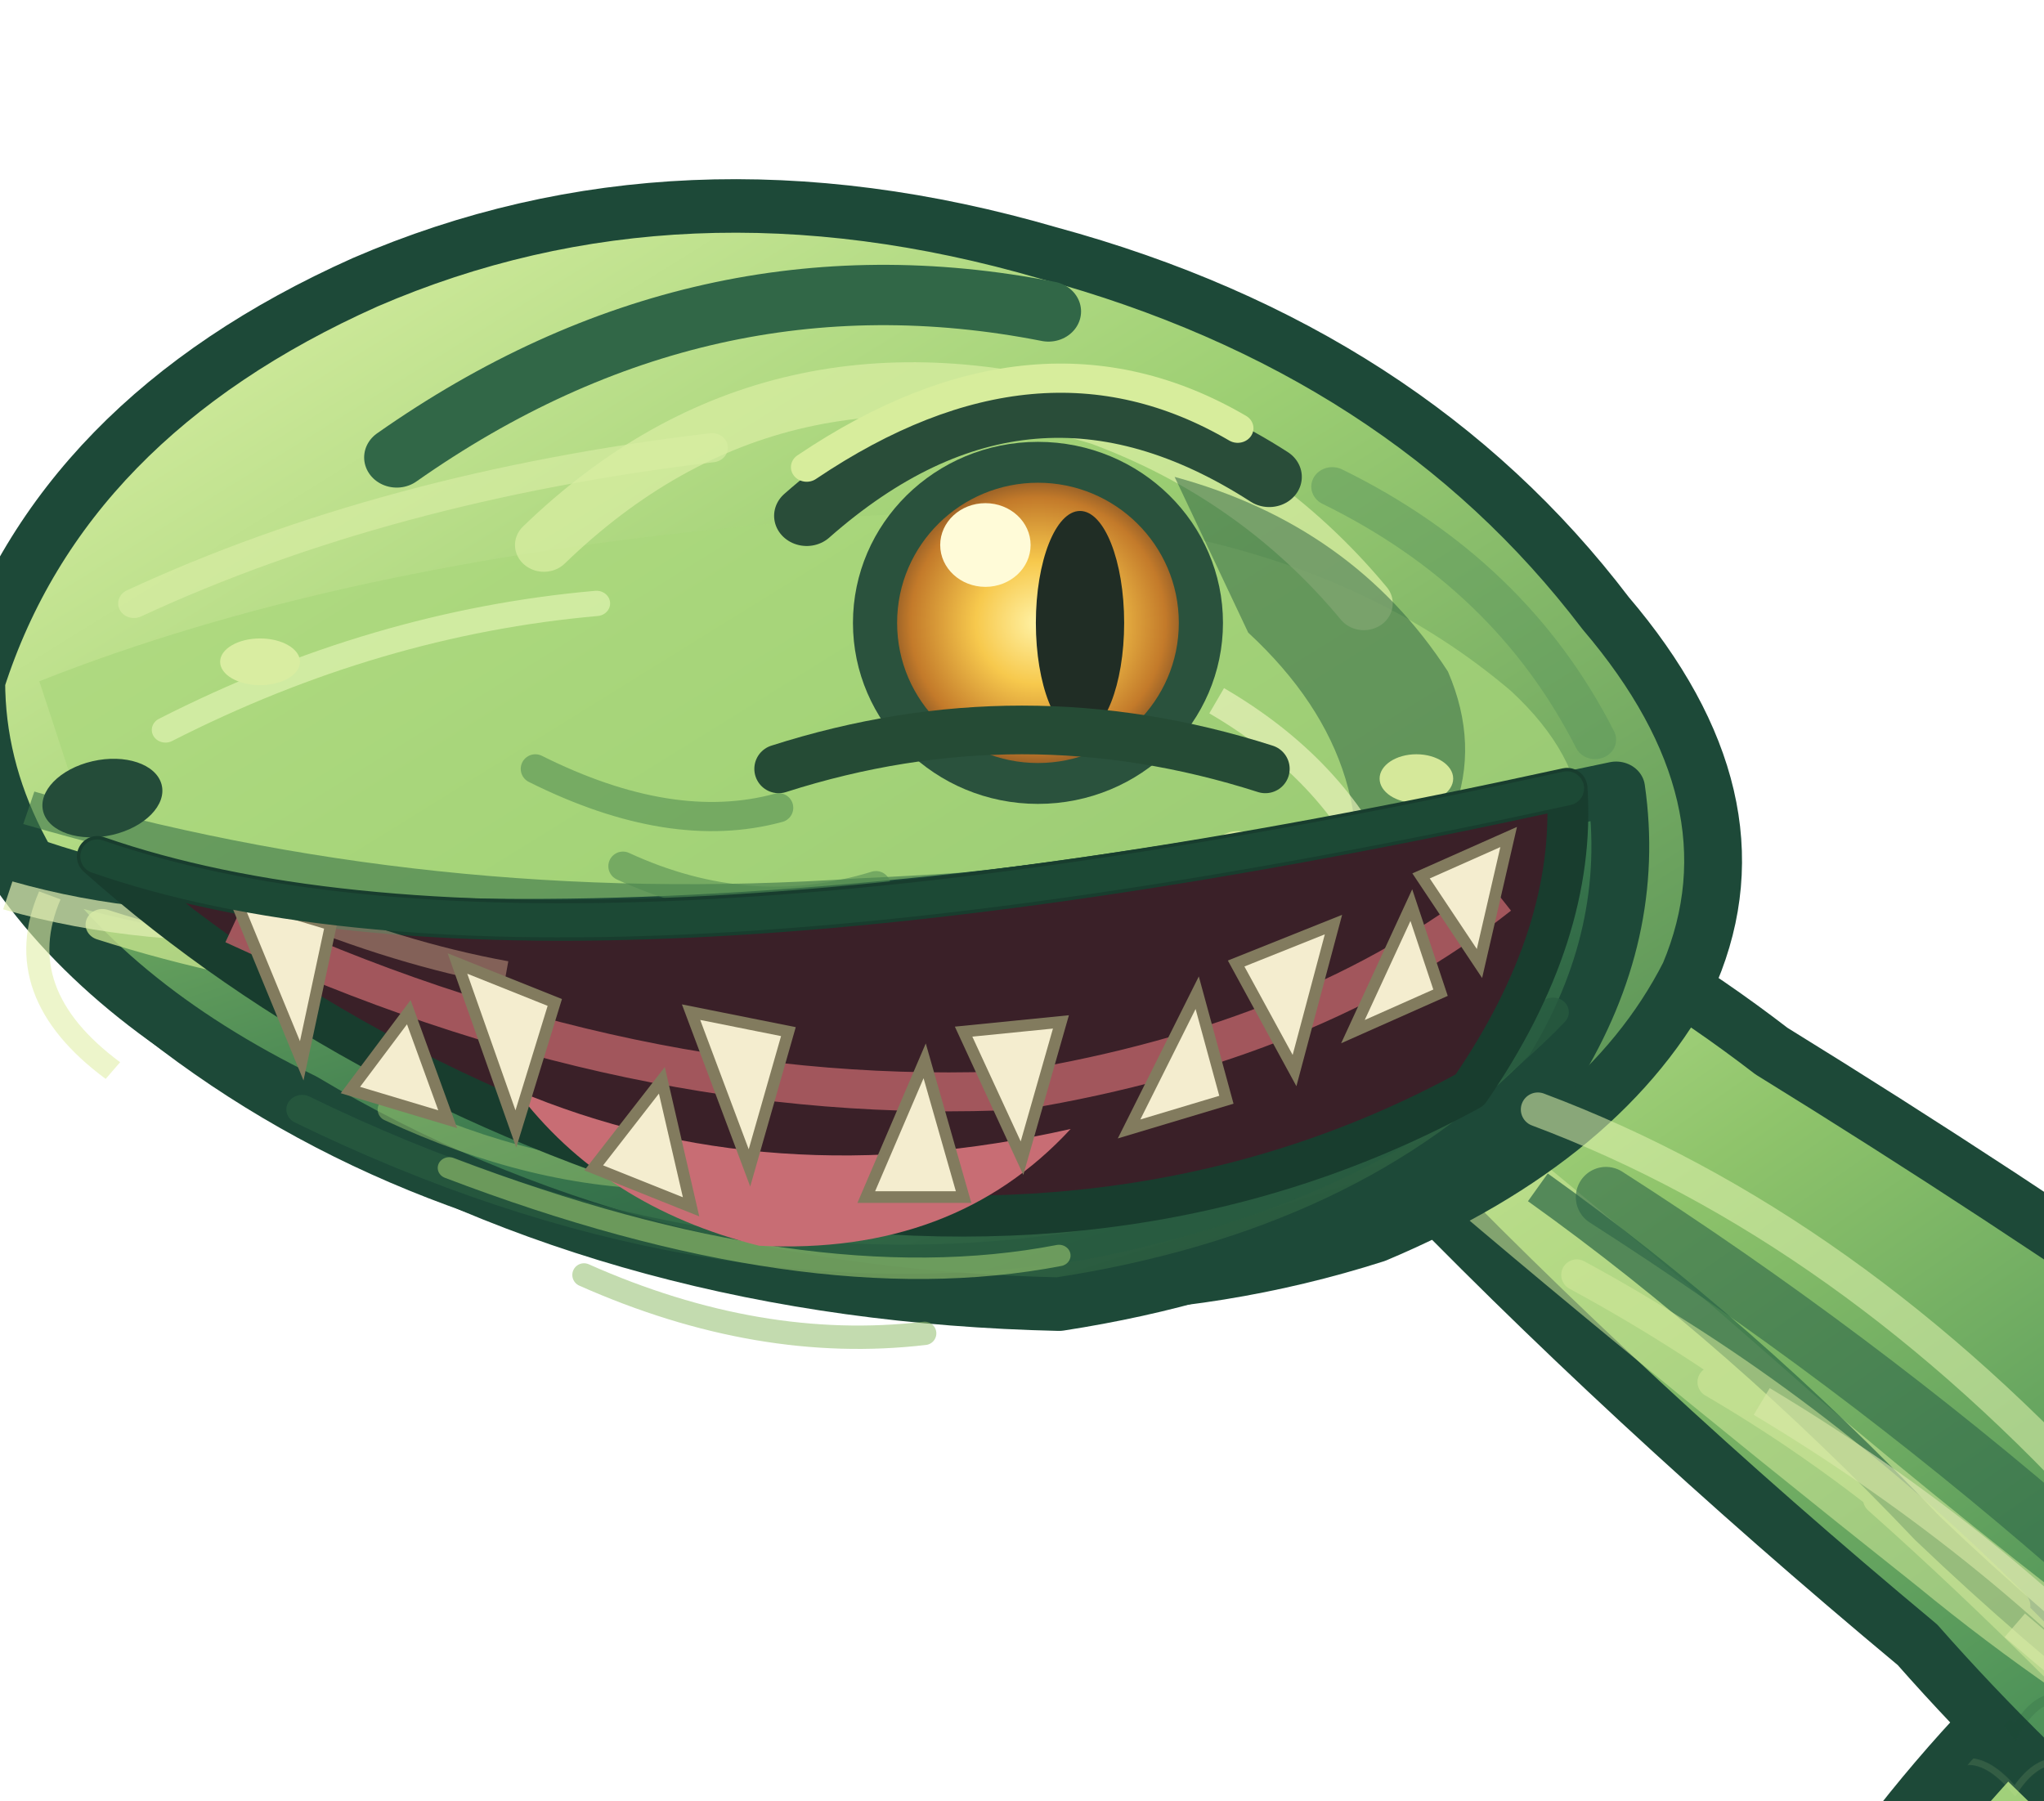
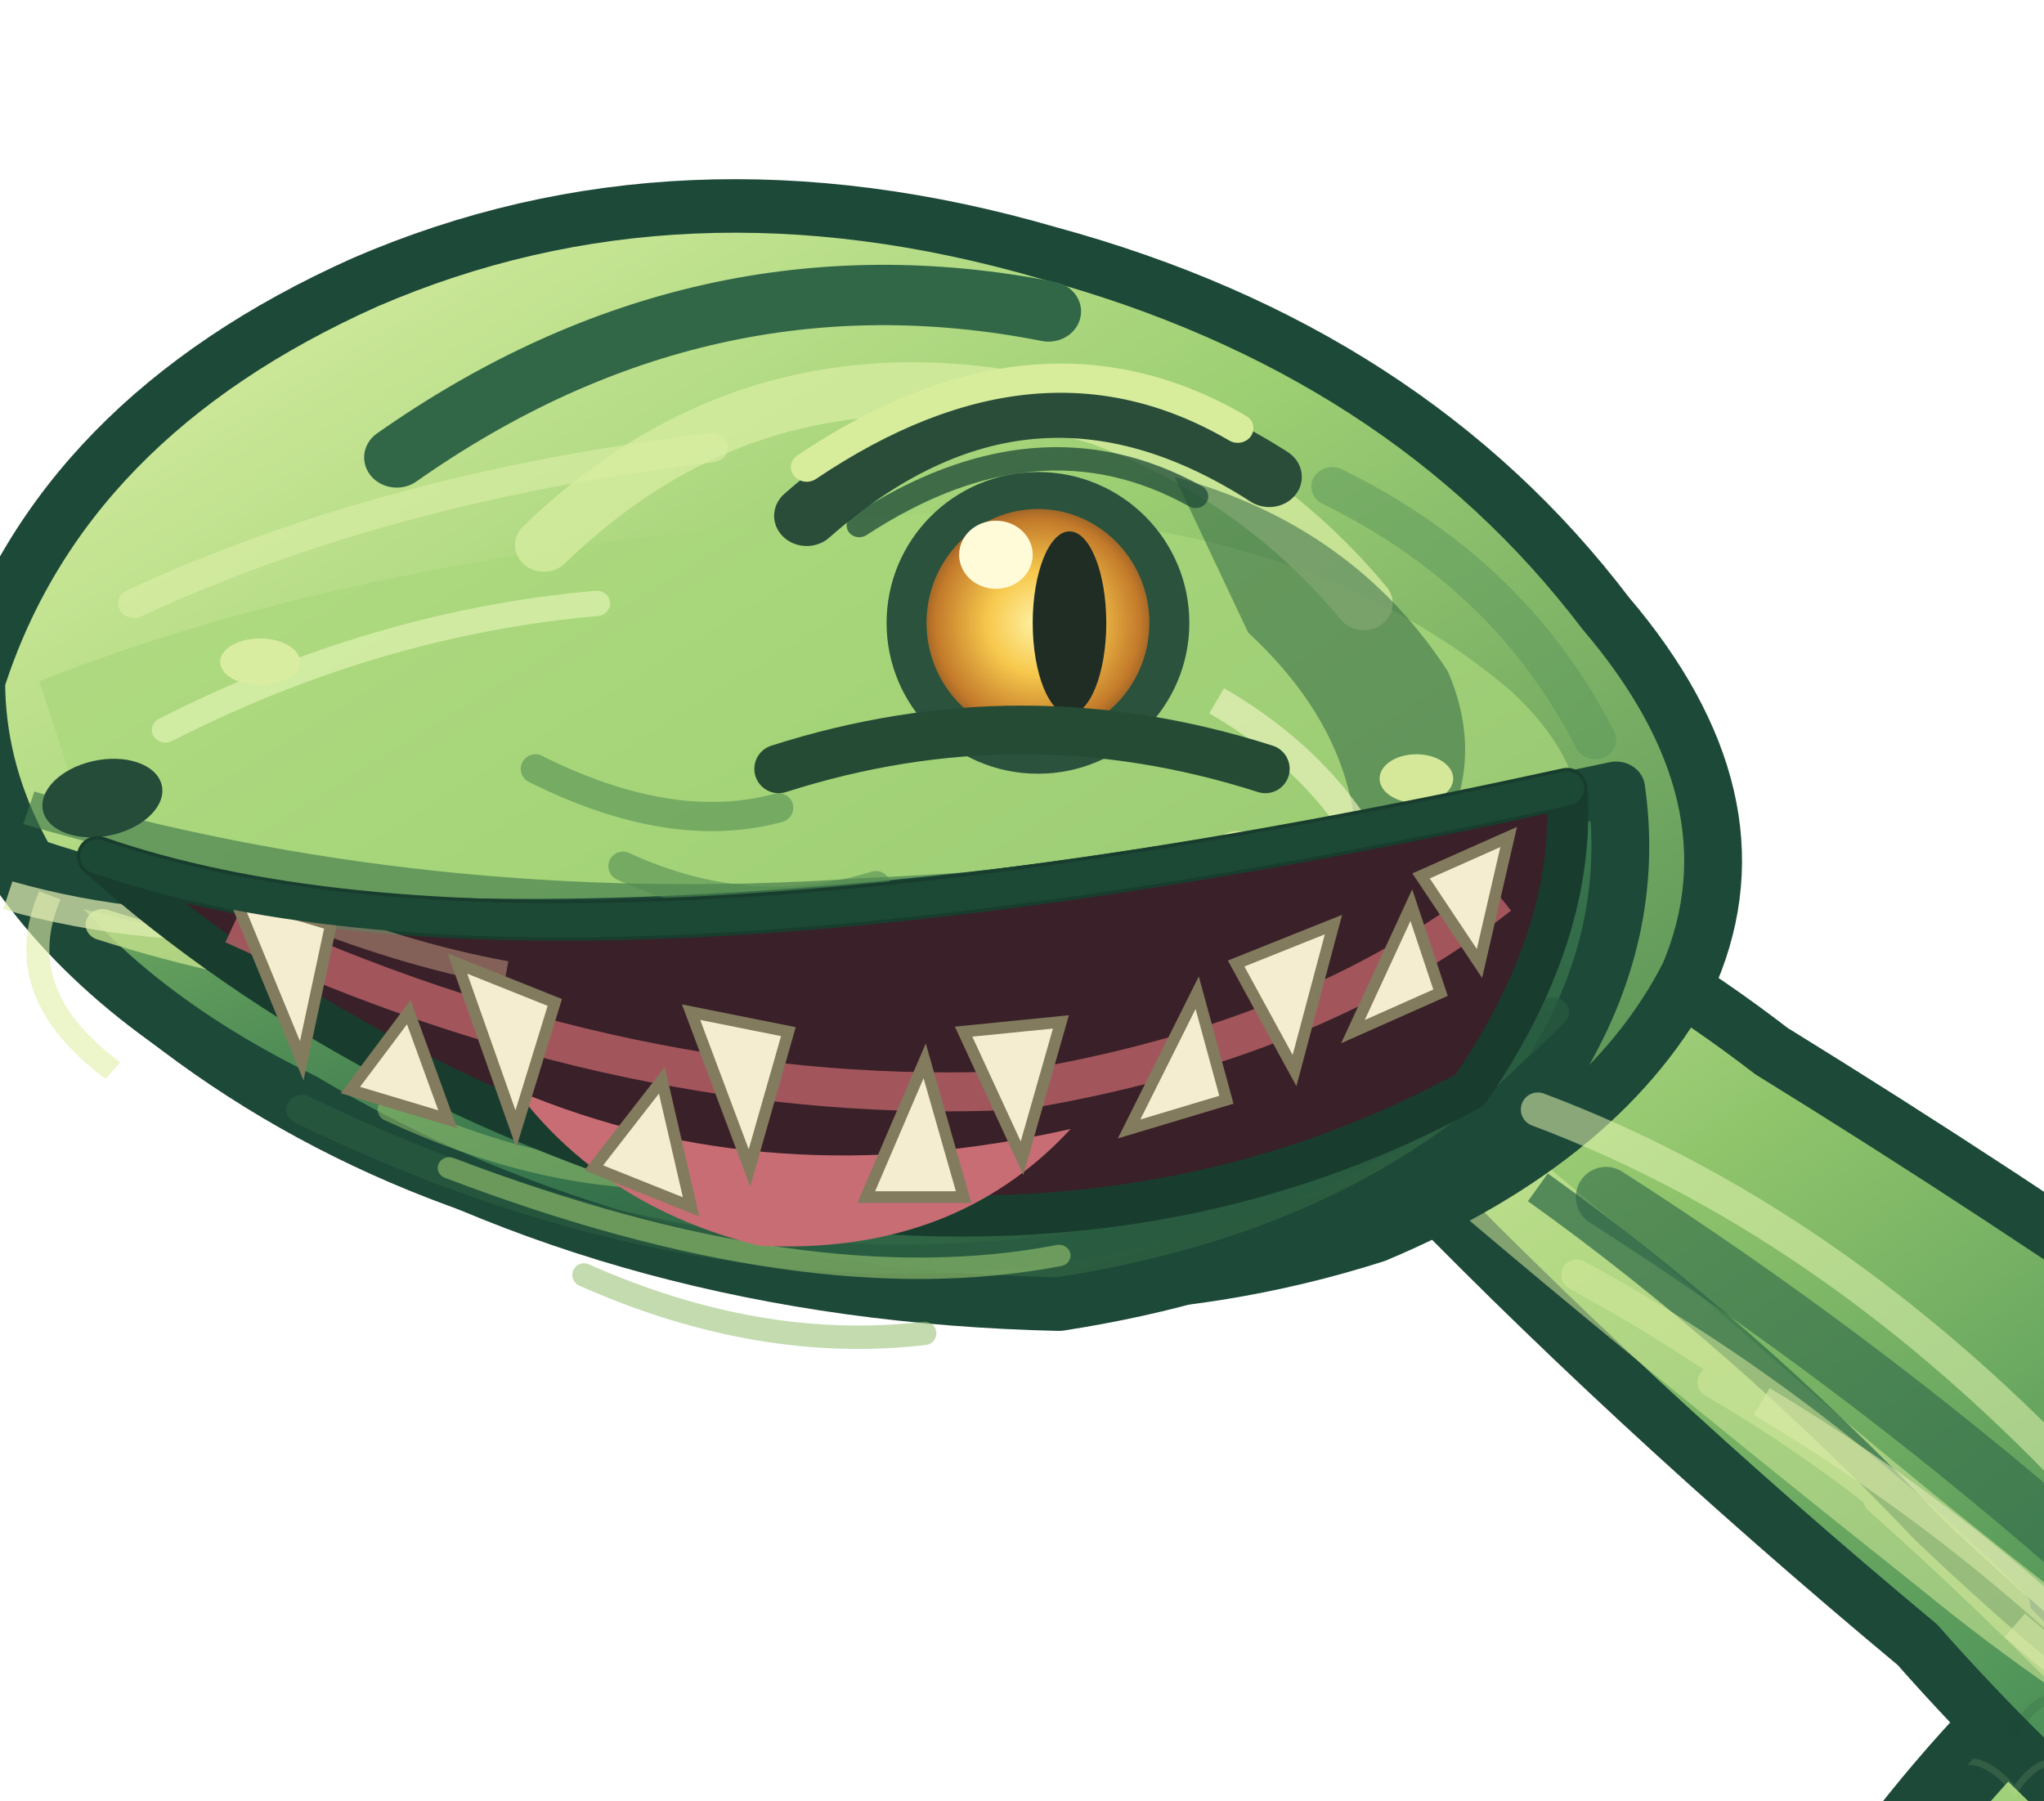
<svg xmlns="http://www.w3.org/2000/svg" viewBox="140 95 210 185" role="img" aria-label="Coelo, expresión de rugido">
  <svg x="0" y="0" width="1000" height="620" viewBox="0 0 1000 620">
    <defs>
      <linearGradient id="hide" x1="0" y1="0" x2=".8" y2="1">
        <stop stop-color="#c8e99a" />
        <stop offset=".28" stop-color="#8fc46b" />
        <stop offset=".62" stop-color="#4f9359" />
        <stop offset="1" stop-color="#245440" />
      </linearGradient>
      <linearGradient id="hideDark" x1="0" y1="0" x2="1" y2="1">
        <stop stop-color="#7eb766" />
        <stop offset=".52" stop-color="#39784e" />
        <stop offset="1" stop-color="#204735" />
      </linearGradient>
      <linearGradient id="belly" x1="0" y1="0" x2=".3" y2="1">
        <stop stop-color="#f1e6bb" />
        <stop offset=".55" stop-color="#c9c58f" />
        <stop offset="1" stop-color="#8f9b68" />
      </linearGradient>
      <linearGradient id="face" x1="0" y1="0" x2="1" y2="1">
        <stop stop-color="#e2f4aa" />
        <stop offset=".45" stop-color="#9dcf73" />
        <stop offset="1" stop-color="#4d8752" />
      </linearGradient>
      <linearGradient id="claw" x1="0" y1="0" x2="0" y2="1">
        <stop stop-color="#f2e9ce" />
        <stop offset="1" stop-color="#a8a17f" />
      </linearGradient>
      <radialGradient id="amber">
        <stop stop-color="#fff2a5" />
        <stop offset=".38" stop-color="#f7c94d" />
        <stop offset=".78" stop-color="#c37a2a" />
        <stop offset="1" stop-color="#694525" />
      </radialGradient>
      <filter id="shadow" x="-20%" y="-30%" width="140%" height="170%">
        <feGaussianBlur stdDeviation="13" />
      </filter>
      <clipPath id="bodyClip">
        <path d="M335 285 Q374 234 448 226 Q537 207 626 258 Q671 286 681 336 Q676 386 628 408 Q554 439 460 410 Q389 391 346 352Z" />
      </clipPath>
      <pattern id="scaleTexture" width="18" height="14" patternUnits="userSpaceOnUse">
        <path d="M-4 7 Q0 0 5 7 Q9 0 14 7 Q18 1 22 7" fill="none" stroke="#174a34" stroke-width="1" opacity=".26" />
        <path d="M-4 13 Q0 7 5 13 Q9 7 14 13 Q18 7 22 13" fill="none" stroke="#d4e99b" stroke-width=".7" opacity=".2" />
      </pattern>
      <clipPath id="coeloTailClip">
        <path d="M614 321 Q702 295 773 279 Q849 257 958 246 Q930 276 885 298 Q800 343 714 362 Q654 371 611 363Z" />
      </clipPath>
    </defs>
    <ellipse cx="535" cy="555" rx="370" ry="24" fill="#192b28" opacity=".22" filter="url(#shadow)" />
    <path d="M593 356 Q650 354 676 393 Q693 428 678 463 L719 515 Q728 530 713 537 L685 536 Q662 506 637 481 Q608 464 611 432 L562 410Z" fill="url(#hideDark)" stroke="#1d4938" stroke-width="5.5" stroke-linejoin="round" />
    <path d="M646 389 Q675 405 666 441 L645 465 Q630 447 628 424Z" fill="#8abd68" opacity=".48" />
    <path d="M678 458 Q695 474 708 501 L694 518 L661 490Z" fill="#2e6648" opacity=".9" />
    <path d="M685 522 Q702 516 724 522 L754 537 Q763 547 747 553 L683 557 Q666 552 674 539Z" fill="url(#hideDark)" stroke="#1d4938" stroke-width="5.5" />
    <path d="M712 534 L746 542 M700 544 L737 550" stroke="#b2d384" stroke-width="3" opacity=".6" />
    <path d="M738 540 Q750 537 759 542 L768 550 Q759 558 744 555Z" fill="url(#claw)" stroke="#756f55" stroke-width="3" />
    <path d="M614 321 Q702 295 773 279 Q849 257 958 246 Q930 276 885 298 Q800 343 714 362 Q654 371 611 363Z" fill="url(#hideDark)" stroke="#1d4938" stroke-width="7.7" stroke-linejoin="round" />
    <path d="M645 329 Q755 299 845 283 Q904 269 948 253 Q907 291 849 312 Q741 355 657 356Z" fill="url(#hide)" opacity=".82" />
    <path d="M699 330 Q796 305 887 282" fill="none" stroke="#c1e28b" stroke-width="5.5" stroke-linecap="round" opacity=".65" />
    <path d="M731 344 Q812 319 887 295" fill="none" stroke="#24533c" stroke-width="3.5" stroke-linecap="round" opacity=".65" />
    <path d="M771 293 Q790 322 795 340 M816 279 Q835 302 841 322 M862 265 Q881 285 885 301 M902 256 Q917 270 921 283" fill="none" stroke="#2c6847" stroke-width="4.8" stroke-linecap="round" opacity=".8" />
    <g fill="#d4e99b" stroke="#386b46" stroke-width="2">
      <ellipse cx="746" cy="303" rx="5" ry="8" transform="rotate(22 746 303)" />
      <ellipse cx="785" cy="292" rx="4" ry="7" transform="rotate(20 785 292)" />
      <ellipse cx="827" cy="280" rx="3.5" ry="6" transform="rotate(18 827 280)" />
      <ellipse cx="872" cy="267" rx="3" ry="5" transform="rotate(14 872 267)" />
    </g>
    <path d="M514 354 Q566 339 592 375 Q608 406 579 439 L543 481 Q533 508 538 527 Q540 543 523 548 L490 544 Q476 533 487 513 L499 463 Q491 428 472 408Z" fill="url(#hide)" stroke="#1d4938" stroke-width="7.7" stroke-linejoin="round" />
    <path d="M512 376 Q551 362 576 390 Q575 421 545 441 Q512 438 500 412Z" fill="#c0df8b" opacity=".47" />
    <path d="M501 458 Q525 467 550 455 L532 501 Q514 511 491 496Z" fill="#38794d" opacity=".7" />
    <path d="M489 526 Q516 532 539 523 L568 544 Q574 558 553 565 L480 567 Q461 561 470 546Z" fill="url(#hideDark)" stroke="#1d4938" stroke-width="5.5" />
    <path d="M476 552 Q518 560 565 548" fill="none" stroke="#a8ce78" stroke-width="3.5" opacity=".6" />
    <g fill="url(#claw)" stroke="#746e53" stroke-width="3">
      <path d="M481 552 Q464 542 453 551 Q465 565 486 562Z" />
      <path d="M505 559 Q491 551 480 562 Q491 575 510 568Z" />
      <path d="M535 558 Q526 550 516 563 Q528 575 544 567Z" />
    </g>
    <path d="M335 285 Q374 234 448 226 Q537 207 626 258 Q671 286 681 336 Q676 386 628 408 Q554 439 460 410 Q389 391 346 352Z" fill="url(#hide)" stroke="#1d4938" stroke-width="8.5" stroke-linejoin="round" />
    <path d="M382 342 Q423 355 482 359 Q548 364 630 340 Q656 336 664 351 Q644 391 586 405 Q497 421 423 390 Q392 369 382 342Z" fill="url(#belly)" stroke="#597451" stroke-width="3.5" />
    <path d="M411 375 Q476 398 538 397 M428 389 Q483 412 533 411 M552 391 Q597 390 624 371" fill="none" stroke="#8f996d" stroke-width="3" opacity=".7" />
    <path d="M386 288 Q427 244 494 251 Q532 259 548 291 Q518 325 467 334 Q416 330 382 310Z" fill="#a9d77b" opacity=".45" />
    <path d="M444 257 Q472 269 488 297 M489 257 Q525 270 541 299 M397 318 Q429 341 462 344" fill="none" stroke="#d1e99c" stroke-width="4.2" stroke-linecap="round" opacity=".58" />
    <path d="M543 302 Q584 294 615 320 M554 319 Q593 311 622 336" fill="none" stroke="#326d48" stroke-width="4.2" stroke-linecap="round" opacity=".65" />
    <path d="M376 292 Q391 322 424 350 Q465 381 526 377 Q551 373 568 354 Q539 399 482 397 Q415 386 377 342Z" fill="#e4dba9" opacity=".8" />
    <path d="M392 311 Q359 289 337 264 Q307 239 283 214 Q268 197 271 181 Q296 183 322 203 Q369 232 414 267 Q441 290 430 316 Q412 331 392 311Z" fill="url(#hide)" stroke="#1d4938" stroke-width="5.8" stroke-linejoin="round" />
    <path d="M279 199 Q300 215 326 238 Q359 266 397 292 Q365 281 337 258 Q303 231 280 211Z" fill="#d0e99a" opacity=".56" />
    <path d="M298 217 Q319 232 338 252 Q360 273 382 286" stroke="#2e6947" stroke-width="3.5" fill="none" opacity=".72" />
    <path d="M321 239 Q346 254 364 274 M347 262 Q369 281 397 298" stroke="#e2e9b5" stroke-width="3.2" fill="none" opacity=".6" />
    <path d="M381 292 Q399 310 419 319" stroke="#245a40" stroke-width="4.2" fill="none" opacity=".7" />
    <g transform="translate(238 180) scale(1.08 1) translate(-238 -180)">
      <path d="M145 165 Q153 138 182 124 Q212 110 247 121 Q281 131 300 158 Q315 177 308 195 Q300 212 278 222 Q249 232 216 223 Q183 218 160 197 Q145 182 145 165Z" fill="url(#face)" stroke="#1d4938" stroke-width="5.5" stroke-linejoin="round" />
      <path d="M151 165 Q179 153 219 149 Q266 143 291 166 Q304 179 292 194 Q269 209 230 207 Q186 202 158 188Z" fill="#a9d77b" opacity=".72" />
      <path d="M150 178 Q188 190 229 187 Q270 185 300 176" fill="none" stroke="#3e764b" stroke-width="3.5" opacity=".62" />
      <path d="M160 157 Q184 145 215 141" fill="none" stroke="#dff0a9" stroke-width="3" opacity=".55" stroke-linecap="round" />
      <path d="M274 145 Q291 154 299 171" fill="none" stroke="#5b965b" stroke-width="4" opacity=".5" stroke-linecap="round" />
      <path d="M148 183 Q192 201 301 176 Q303 191 295 205 Q278 224 248 229 Q207 228 176 208 Q157 198 148 183Z" fill="url(#hideDark)" stroke="#1d4938" stroke-width="5.5" stroke-linejoin="round" />
      <path d="M148 183 Q197 199 301 176" fill="none" stroke="#1d4938" stroke-width="4.4" stroke-linecap="round" />
      <path d="M157 190 Q206 207 291 187" fill="none" stroke="#c5e38d" stroke-width="3.2" stroke-linecap="round" opacity=".78" />
      <path d="M176 209 Q214 229 250 223 Q279 217 295 199" fill="none" stroke="#275b40" stroke-width="3" stroke-linecap="round" opacity=".74" />
      <path d="M190 215 Q224 229 248 224" fill="none" stroke="#9ac66f" stroke-width="2.2" stroke-linecap="round" opacity=".6" />
      <path d="M152 187 Q148 197 158 205" fill="none" stroke="#e1efa9" stroke-width="2.2" opacity=".6" />
      <path d="M199 151 Q221 128 252 138 Q267 144 277 157" fill="none" stroke="#d8eda2" stroke-width="5.5" stroke-linecap="round" opacity=".75" />
      <path d="M185 142 Q214 120 247 127" fill="none" stroke="#316747" stroke-width="6.2" stroke-linecap="round" />
      <path d="M259 144 Q276 149 285 164 Q291 179 275 192 Q280 174 266 160Z" fill="#285d40" opacity=".5" />
      <path d="M163 170 Q183 159 204 157" fill="none" stroke="#e0f4b0" stroke-width="2.6" stroke-linecap="round" opacity=".7" />
-       <ellipse cx="246" cy="159" rx="15.5" ry="16.5" fill="url(#amber)" stroke="#2a523d" stroke-width="4.2" />
-       <ellipse cx="250" cy="159" rx="4.2" ry="11.5" fill="#202d25" />
-       <ellipse cx="241" cy="151" rx="4.3" ry="4.3" fill="#fffbd8" />
+       <ellipse cx="246" cy="159" rx="12.5" ry="13.6" fill="url(#amber)" stroke="#2a523d" stroke-width="3.8" />
+       <ellipse cx="249" cy="159" rx="3.5" ry="9.4" fill="#202d25" />
+       <ellipse cx="242" cy="152" rx="3.5" ry="3.5" fill="#fffbd8" />
      <path d="M224 148 Q245 128 268 144" fill="none" stroke="#294d39" stroke-width="6.2" stroke-linecap="round" />
+       <path d="M229 149 Q246 137 261 146" fill="none" stroke="#1e4937" stroke-width="2.4" stroke-linecap="round" opacity=".75" />
      <path d="M224 143 Q246 127 265 139" fill="none" stroke="#d7ed9c" stroke-width="3" stroke-linecap="round" />
      <ellipse cx="157" cy="177" rx="5.8" ry="3.9" fill="#244c39" transform="rotate(-14 157 177)" />
      <ellipse cx="172" cy="163" rx="3.8" ry="2.4" fill="#d9eda1" />
      <path d="M148 187 Q161 191 176 190" stroke="#e3f0b3" stroke-width="3" fill="none" opacity=".7" />
      <g fill="#d5e89a">
        <ellipse cx="282" cy="175" rx="3.5" ry="2.5" />
        <ellipse cx="292" cy="184" rx="2.8" ry="2.2" />
        <ellipse cx="275" cy="189" rx="2.8" ry="2" />
        <ellipse cx="265" cy="182" rx="2.1" ry="1.6" />
        <ellipse cx="258" cy="190" rx="2.3" ry="1.7" />
      </g>
    </g>
    <path d="M389 288 Q406 276 420 293 Q428 306 418 321 L406 328 Q391 318 385 302Z" fill="url(#hideDark)" stroke="#1d4938" stroke-width="5.5" stroke-linejoin="round" />
    <path d="M397 292 Q407 287 414 300" fill="none" stroke="#c7e69a" stroke-width="3.5" stroke-linecap="round" opacity=".7" />
    <path d="M405 291 Q423 282 437 298 Q444 311 431 326 Q422 337 430 349 L440 359 Q444 367 436 372 Q426 372 419 360 L405 340 Q393 332 394 316 Q393 300 405 291Z" fill="url(#hide)" stroke="#1d4938" stroke-width="5.5" stroke-linejoin="round" />
    <path d="M408 297 Q422 291 432 305 Q436 314 426 327" fill="none" stroke="#d4eda0" stroke-width="3.5" stroke-linecap="round" opacity=".7" />
    <path d="M403 320 Q411 333 422 340 M421 332 Q430 345 433 355" fill="none" stroke="#2d6947" stroke-width="3.5" stroke-linecap="round" opacity=".78" />
    <ellipse cx="426" cy="331" rx="8" ry="7" transform="rotate(30 426 331)" fill="#78b568" stroke="#24563e" stroke-width="2.5" />
    <path d="M434 361 Q443 362 445 370 Q443 379 436 375 L429 368Z M431 365 Q425 372 424 380 Q428 385 433 378" fill="none" stroke="#2d6245" stroke-width="4.5" stroke-linecap="round" />
    <path d="M443 371 Q450 371 451 378 Q446 383 440 377Z M425 378 Q431 375 432 382 Q427 387 422 382Z" fill="url(#claw)" stroke="#756f55" stroke-width="2" />
    <path d="M398 296 Q406 287 416 291 M398 312 Q405 325 415 331" fill="none" stroke="#d4eda0" stroke-width="3" stroke-linecap="round" opacity=".65" />
    <g fill="#d4e99b" stroke="#386e48" stroke-width="3">
      <path d="M375 256 Q381 240 393 250 Q400 261 389 269Z" />
      <path d="M404 243 Q411 226 424 238 Q430 250 417 258Z" />
      <path d="M437 233 Q444 218 457 229 Q463 241 450 248Z" />
      <path d="M472 229 Q480 214 493 226 Q500 239 486 244Z" />
      <path d="M508 234 Q516 220 528 233 Q533 244 520 249Z" />
      <path d="M542 246 Q550 233 561 247 Q565 258 552 262Z" />
      <path d="M574 263 Q582 252 592 265 Q596 275 584 280Z" />
    </g>
    <g fill="none" stroke-linecap="round">
      <path d="M397 293 Q412 309 425 319" stroke="#2b6545" stroke-width="5.5" />
      <path d="M428 280 Q444 298 451 316" stroke="#2a6545" stroke-width="7.7" />
      <path d="M462 272 Q477 289 480 313" stroke="#2a6545" stroke-width="5.5" />
      <path d="M497 268 Q510 285 510 307" stroke="#2a6545" stroke-width="6.2" />
      <path d="M532 273 Q546 288 542 306" stroke="#2a6545" stroke-width="5.5" />
      <path d="M401 292 Q412 305 423 314" stroke="#a8d37b" stroke-width="3" />
      <path d="M433 282 Q444 297 449 309" stroke="#a8d37b" stroke-width="3" />
      <path d="M466 275 Q477 292 478 306" stroke="#a8d37b" stroke-width="3" />
    </g>
    <g fill="#d7e99f" opacity=".92">
      <circle cx="474" cy="337" r="3" />
      <circle cx="487" cy="345" r="2.8" />
      <circle cx="501" cy="336" r="2.8" />
      <circle cx="516" cy="346" r="3" />
      <circle cx="531" cy="333" r="2.5" />
      <circle cx="548" cy="345" r="2.7" />
      <circle cx="564" cy="333" r="2.6" />
      <circle cx="580" cy="344" r="2.8" />
      <circle cx="594" cy="329" r="2.4" />
    </g>
    <g fill="none" stroke-linecap="round" stroke-linejoin="round">
      <path d="M526 382 Q549 388 563 410 Q568 423 558 437" stroke="#e1efae" stroke-width="3.5" opacity=".55" />
      <path d="M517 401 Q531 417 530 439 M536 409 Q546 419 542 433" stroke="#275f42" stroke-width="3.5" opacity=".65" />
      <path d="M507 463 Q521 472 539 466 M500 477 Q515 486 533 480 M494 494 Q509 501 526 496" stroke="#c6e08d" stroke-width="3" opacity=".54" />
      <path d="M493 514 Q510 521 535 512 M489 520 Q510 529 537 519" stroke="#24593f" stroke-width="3.5" opacity=".68" />
      <path d="M603 388 Q624 403 632 424 M620 405 Q630 422 626 440 M639 431 Q652 444 668 440" stroke="#c7e28e" stroke-width="3" opacity=".48" />
      <path d="M653 461 Q671 474 685 488 M661 473 Q676 488 690 499" stroke="#1e543a" stroke-width="3" opacity=".7" />
      <path d="M690 514 Q711 519 729 532 M686 520 Q707 527 724 540" stroke="#a9cc78" stroke-width="2.5" opacity=".6" />
    </g>
    <g fill="#d5e99c" opacity=".78">
      <ellipse cx="518" cy="416" rx="3" ry="4" transform="rotate(18 518 416)" />
      <ellipse cx="529" cy="424" rx="2.5" ry="3.5" transform="rotate(20 529 424)" />
      <ellipse cx="509" cy="450" rx="2.8" ry="4" transform="rotate(18 509 450)" />
      <ellipse cx="522" cy="460" rx="2.4" ry="3.4" transform="rotate(20 522 460)" />
      <ellipse cx="541" cy="448" rx="2.3" ry="3.2" transform="rotate(25 541 448)" />
      <ellipse cx="635" cy="449" rx="2.4" ry="3.1" />
      <ellipse cx="649" cy="456" rx="2" ry="2.8" />
      <ellipse cx="666" cy="476" rx="2.5" ry="3.2" />
    </g>
    <path d="M473 550 Q479 546 486 552 M496 558 Q503 553 511 558 M522 558 Q530 552 538 556" fill="none" stroke="#d7e6a8" stroke-width="2.3" opacity=".85" />
    <path d="M684 540 Q694 537 704 542 M703 543 Q713 541 721 546" fill="none" stroke="#d1e2a0" stroke-width="2" opacity=".72" />
    <path d="M480 543 Q486 539 491 545 M505 550 Q511 546 516 552 M532 548 Q537 544 542 549" fill="none" stroke="#315f43" stroke-width="2.5" opacity=".65" />
    <g fill="#2b6545" opacity=".46">
      <ellipse cx="449" cy="300" rx="4.5" ry="7" transform="rotate(-18 449 300)" />
      <ellipse cx="467" cy="316" rx="3.3" ry="5" transform="rotate(-22 467 316)" />
      <ellipse cx="492" cy="304" rx="4" ry="6" transform="rotate(-15 492 304)" />
      <ellipse cx="523" cy="321" rx="3.8" ry="5.5" transform="rotate(-10 523 321)" />
      <ellipse cx="558" cy="311" rx="3.5" ry="5.2" transform="rotate(10 558 311)" />
      <ellipse cx="584" cy="334" rx="3" ry="4.5" transform="rotate(15 584 334)" />
    </g>
    <g fill="none" stroke-linecap="round">
      <path d="M501 390 Q520 401 540 393 M506 399 Q522 407 535 402" stroke="#d1e69a" stroke-width="3" opacity=".54" />
      <path d="M481 432 Q494 442 505 439 M481 443 Q495 450 511 445" stroke="#224f39" stroke-width="3" opacity=".6" />
      <path d="M530 479 Q544 471 554 458 M523 490 Q536 482 544 472" stroke="#c2de8b" stroke-width="3" opacity=".5" />
      <path d="M645 393 Q662 402 675 394 M648 405 Q661 413 672 405" stroke="#1f5139" stroke-width="3" opacity=".7" />
      <path d="M180 209 Q195 216 209 216 M200 226 Q218 234 235 232" stroke="#91bd6d" stroke-width="2.4" opacity=".55" />
    </g>
    <g fill="#cfe59a" opacity=".72">
      <ellipse cx="505" cy="444" rx="3" ry="4" transform="rotate(16 505 444)" />
      <ellipse cx="517" cy="454" rx="2.3" ry="3.2" transform="rotate(22 517 454)" />
      <ellipse cx="532" cy="449" rx="2.6" ry="3.6" transform="rotate(17 532 449)" />
      <ellipse cx="546" cy="439" rx="2.2" ry="3.2" transform="rotate(22 546 439)" />
      <ellipse cx="622" cy="360" rx="2.2" ry="3.2" />
      <ellipse cx="636" cy="354" rx="2" ry="2.7" />
    </g>
    <rect x="330" y="215" width="360" height="230" fill="url(#scaleTexture)" clip-path="url(#bodyClip)" opacity=".62" />
    <rect x="610" y="240" width="360" height="145" fill="url(#scaleTexture)" clip-path="url(#coeloTailClip)" opacity=".58" />
    <g clip-path="url(#bodyClip)">
      <path d="M345 286 Q405 224 490 237 Q563 243 624 287 Q570 272 515 286 Q447 311 397 341Z" fill="#204a39" opacity=".17" />
      <path d="M361 339 Q406 372 479 381 Q560 396 647 350 Q620 401 564 411 Q455 431 387 378Z" fill="#6a8e5c" opacity=".22" />
      <path d="M387 276 Q438 236 498 244 Q542 247 575 274" fill="none" stroke="#e0f2ae" stroke-width="4.2" stroke-linecap="round" opacity=".42" />
      <path d="M389 349 Q426 364 454 365 M449 369 Q485 380 515 375 M535 375 Q570 376 598 360" fill="none" stroke="#77885a" stroke-width="3" opacity=".65" />
      <path d="M420 288 Q428 301 426 314 M448 274 Q458 291 457 310 M477 268 Q487 284 486 303 M507 269 Q520 286 517 301 M538 277 Q548 291 545 308" fill="none" stroke="#244f39" stroke-width="3.5" stroke-linecap="round" opacity=".55" />
      <g fill="#d8eaa2" opacity=".72">
        <ellipse cx="438" cy="352" rx="2.4" ry="3.4" />
        <ellipse cx="451" cy="344" rx="2" ry="3" />
        <ellipse cx="465" cy="354" rx="2.2" ry="3.2" />
        <ellipse cx="481" cy="345" rx="2.2" ry="3.1" />
        <ellipse cx="495" cy="357" rx="2.1" ry="3" />
        <ellipse cx="510" cy="347" rx="2.4" ry="3.3" />
        <ellipse cx="526" cy="356" rx="2" ry="3" />
        <ellipse cx="543" cy="344" rx="2.1" ry="3" />
        <ellipse cx="559" cy="354" rx="2.2" ry="3" />
        <ellipse cx="575" cy="342" rx="2" ry="2.8" />
        <ellipse cx="590" cy="350" rx="2.2" ry="3" />
      </g>
      <g fill="#275c40" opacity=".45">
        <ellipse cx="414" cy="299" rx="4" ry="6" transform="rotate(-25 414 299)" />
        <ellipse cx="446" cy="291" rx="3.6" ry="5.5" transform="rotate(-22 446 291)" />
        <ellipse cx="476" cy="285" rx="3.5" ry="5" transform="rotate(-16 476 285)" />
        <ellipse cx="509" cy="286" rx="3.4" ry="5" transform="rotate(-14 509 286)" />
        <ellipse cx="543" cy="297" rx="3.5" ry="5" transform="rotate(-10 543 297)" />
        <ellipse cx="578" cy="310" rx="3.8" ry="5.5" transform="rotate(9 578 310)" />
      </g>
    </g>
    <path d="M305 218 Q330 234 353 254 Q371 272 390 291" fill="none" stroke="#2b6446" stroke-width="6.2" stroke-linecap="round" opacity=".58" />
    <path d="M302 226 Q326 239 347 260 M316 237 Q340 251 359 274 M333 249 Q351 265 370 286" fill="none" stroke="#d3e99a" stroke-width="3.2" stroke-linecap="round" opacity=".55" />
    <path d="M727 315 Q792 295 854 279 M785 335 Q842 315 905 288" fill="none" stroke="#1e4e39" stroke-width="3.5" opacity=".55" stroke-linecap="round" />
    <path d="M752 304 Q813 286 866 272 M834 305 Q890 285 931 265" fill="none" stroke="#c3e58c" stroke-width="2.5" opacity=".65" stroke-linecap="round" />
    <path d="M195 174 Q209 181 220 178 M204 184 Q217 190 230 186 M217 194 Q228 199 239 195" fill="none" stroke="#4f8951" stroke-width="3" stroke-linecap="round" opacity=".55" />
    <path d="M265 167 Q277 174 282 185" fill="none" stroke="#eff6c0" stroke-width="3" opacity=".65" />
    <path d="M298 209 Q330 221 357 251 M347 290 Q372 312 397 319 M472 244 Q524 225 573 260" fill="none" stroke="#e2f4ae" stroke-width="3.5" stroke-linecap="round" opacity=".55" />
    <path d="M503 407 Q553 422 605 397" fill="none" stroke="#345f43" stroke-width="3.5" opacity=".55" />
    <path d="M483 547 L479 555 M507 553 L505 562 M537 551 L535 560" stroke="#fff4d8" stroke-width="2.4" opacity=".8" />
  </svg>
  <path d="M150 183 Q196 199 301 176 Q302 191 291 207 Q258 225 216 218 Q177 207 150 183Z" fill="#3a2028" stroke="#183d2e" stroke-width="4.2" stroke-linejoin="round" />
  <path d="M164 190 Q205 209 245 207 Q275 202 294 187" fill="none" stroke="#ad5c62" stroke-width="4" opacity=".9" />
  <path d="M193 207 Q219 218 250 211 Q238 224 218 223 Q202 219 193 207Z" fill="#c86d74" />
  <path d="M169 188 Q181 193 192 195" fill="none" stroke="#f0c2a0" stroke-width="2.5" opacity=".4" />
  <g fill="#f4edcf" stroke="#827b5e" stroke-width="1.2">
    <path d="M164 187 L174 190 L171 204Z" />
    <path d="M187 194 L197 198 L193 211Z" />
    <path d="M211 199 L221 201 L217 215Z" />
    <path d="M239 201 L249 200 L245 214Z" />
    <path d="M267 194 L277 190 L273 205Z" />
    <path d="M286 185 L295 181 L292 194Z" />
    <path d="M176 207 L186 210 L182 199Z" />
    <path d="M201 215 L211 219 L208 206Z" />
    <path d="M229 218 L239 218 L235 204Z" />
    <path d="M256 211 L266 208 L263 197Z" />
    <path d="M279 201 L288 197 L285 188Z" />
  </g>
  <path d="M150 183 Q196 199 301 176" fill="none" stroke="#1c4935" stroke-width="3.5" stroke-linecap="round" />
  <path d="M220 174 Q245 166 270 174" fill="none" stroke="#254b35" stroke-width="5" stroke-linecap="round" />
</svg>
